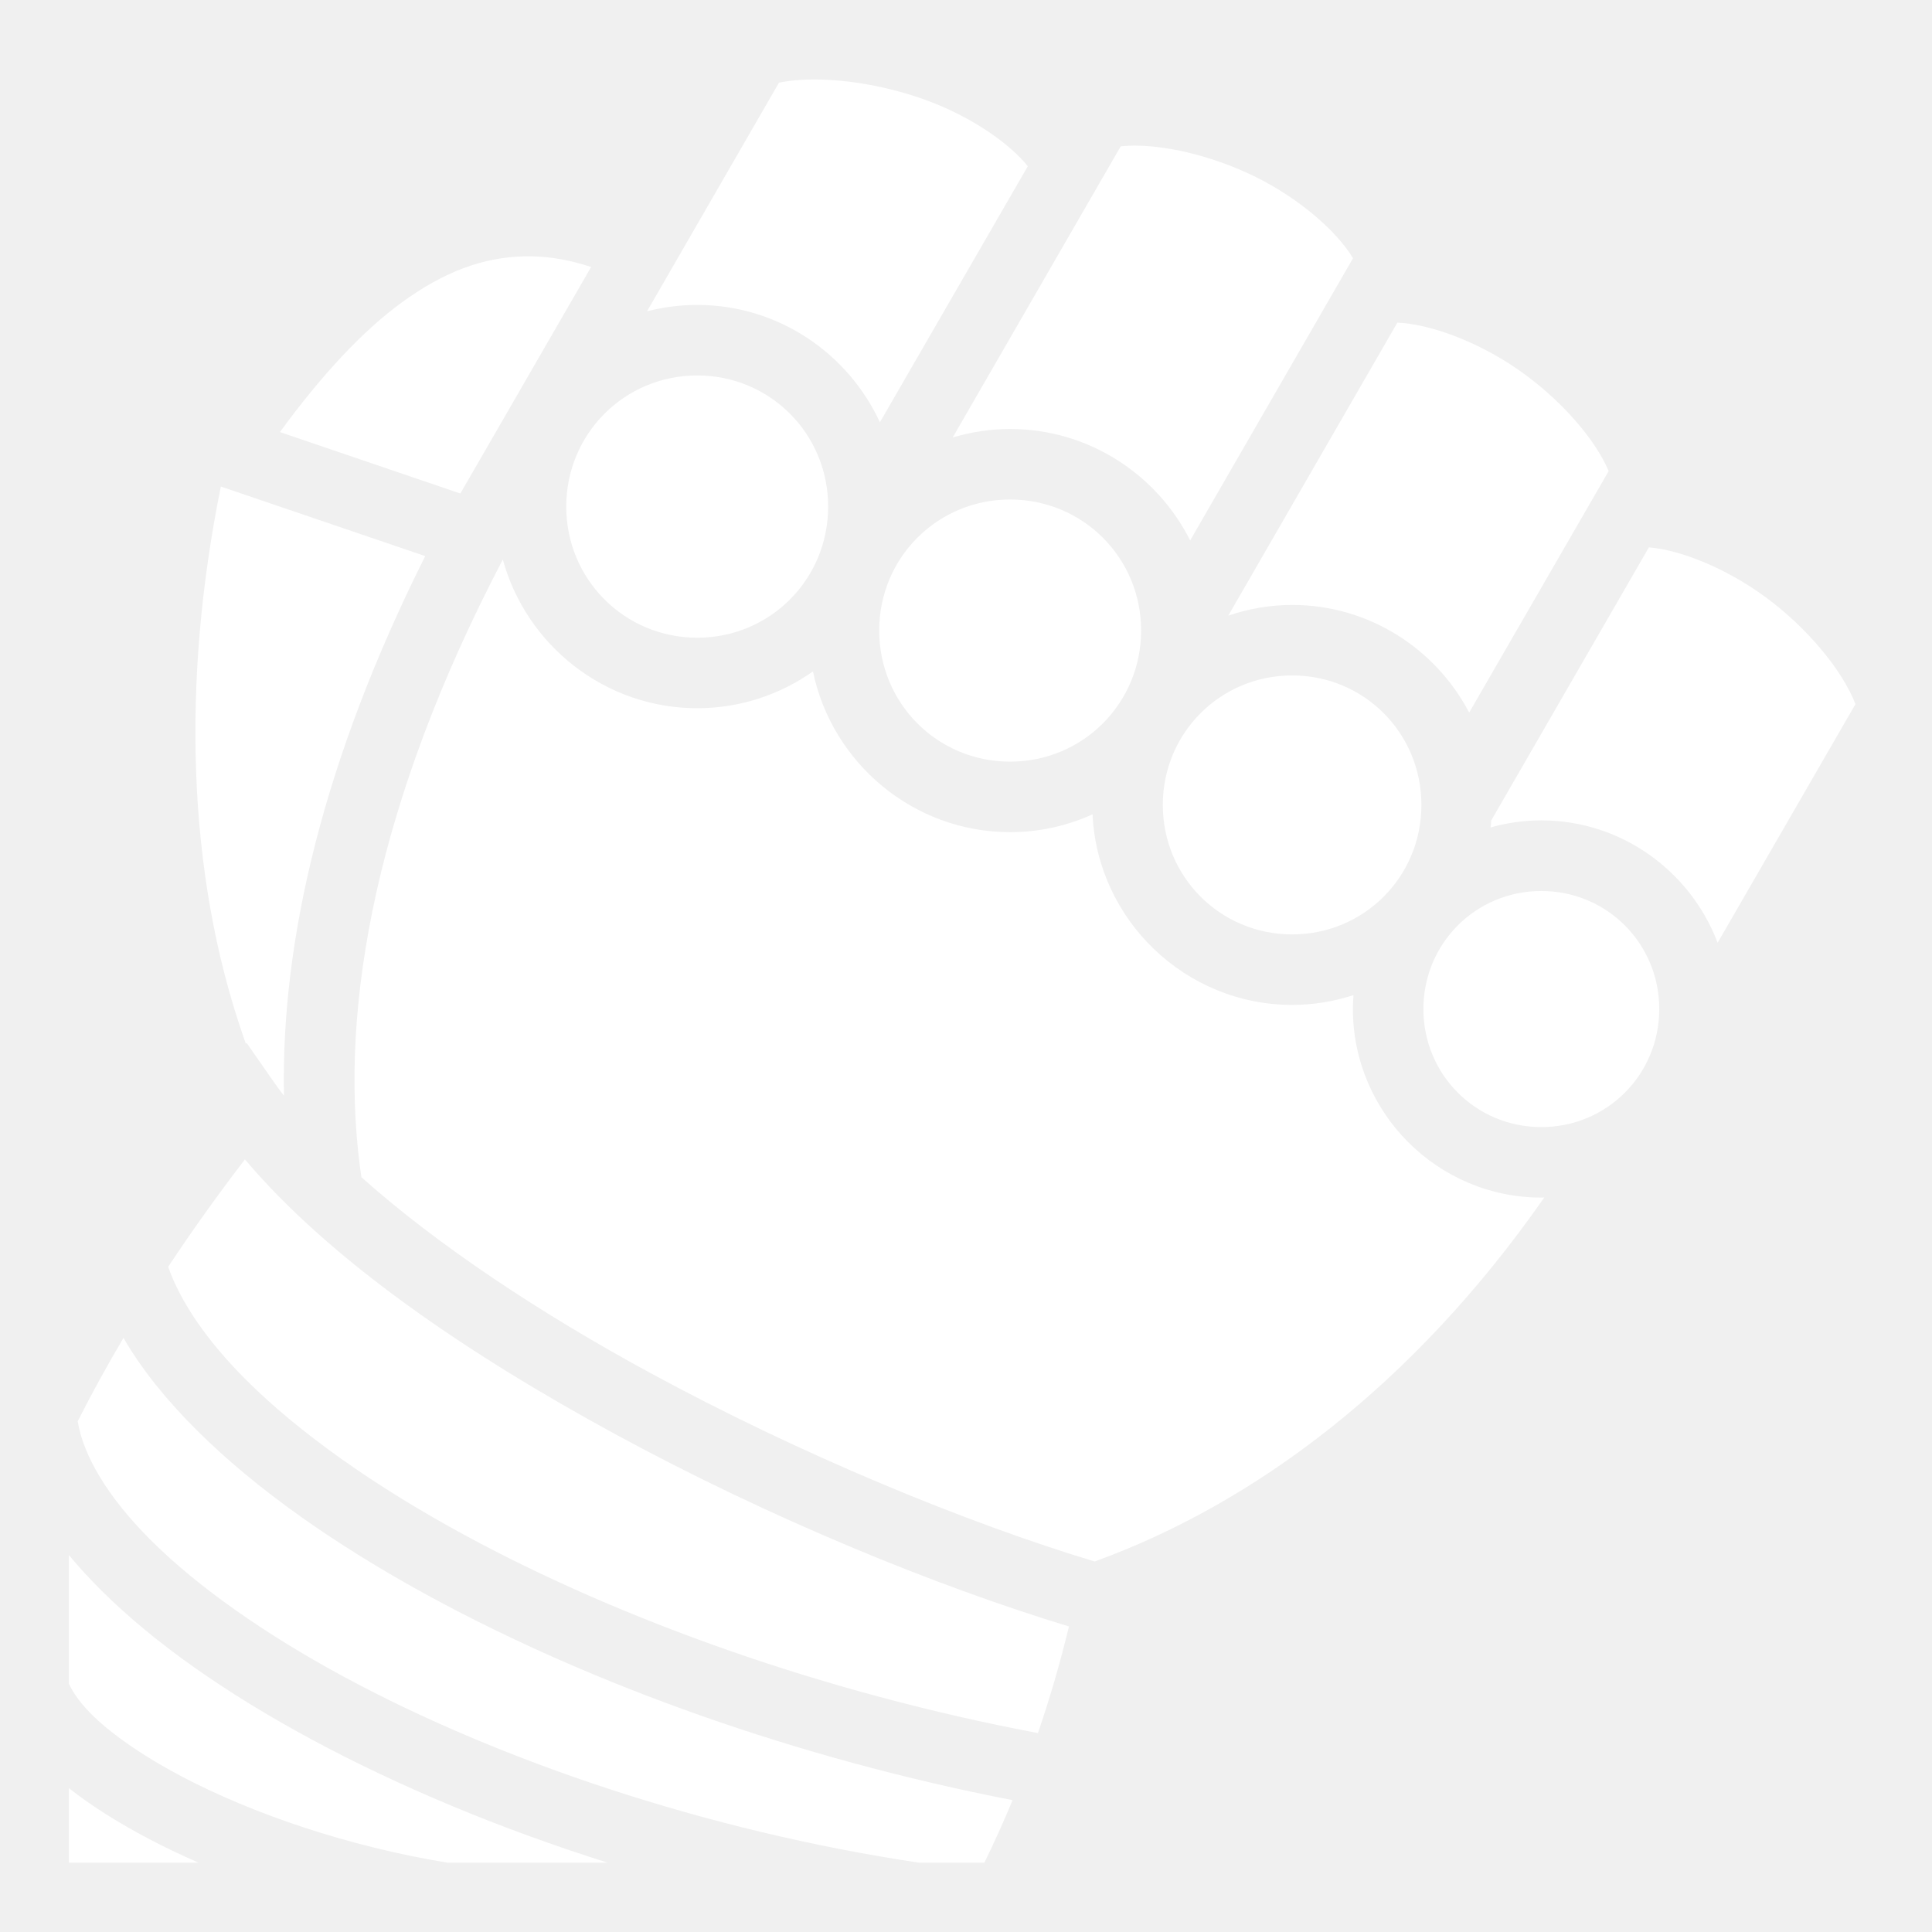
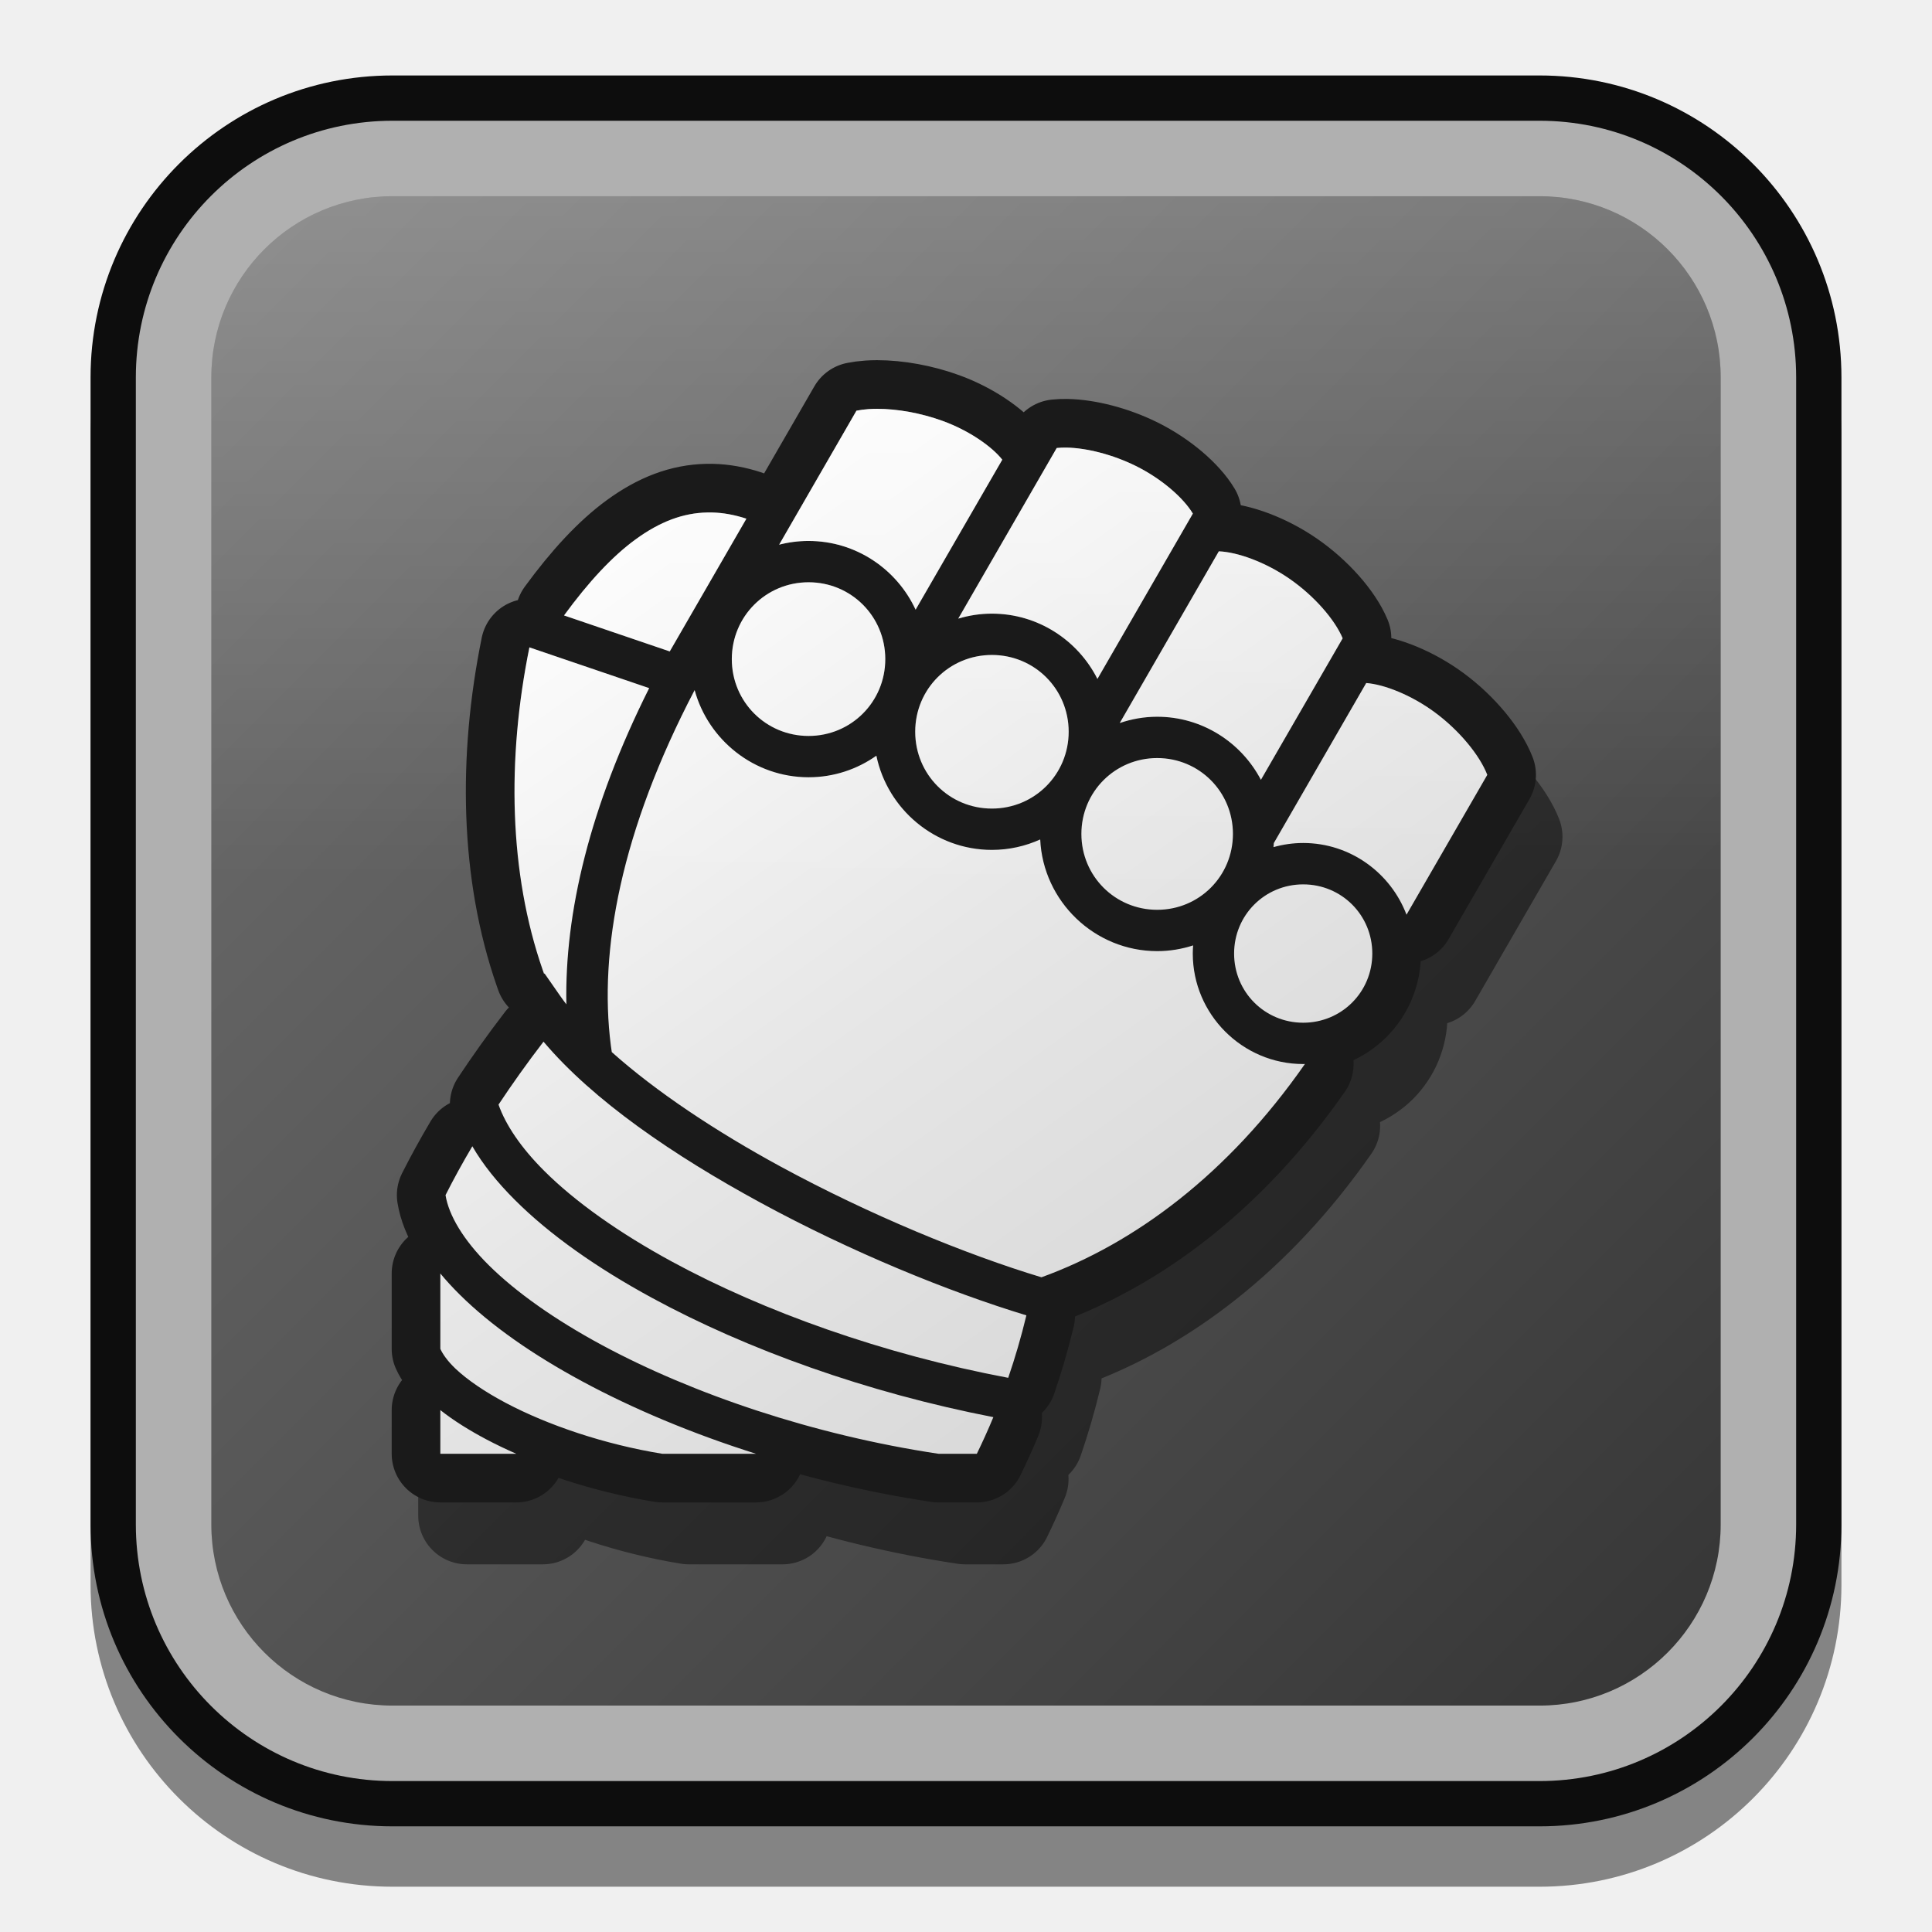
<svg xmlns="http://www.w3.org/2000/svg" viewBox="0 0 512 512">
-   <path fill="#ffffff" d="M215.75 21.063c-1.306 0-2.582.045-3.813.125-1.964.127-3.778.385-5.5.718L171.47 82.5c4.257-1.103 8.72-1.688 13.31-1.688 21.424 0 39.93 12.778 48.407 31.094l39.188-67.844c-4.546-5.766-14.702-13.066-26.97-17.53-9.74-3.546-20.516-5.473-29.655-5.47zm85.72 17.53c-1.583-.03-3.07.047-4.47.188l-44.53 77.157c4.825-1.446 9.935-2.25 15.218-2.25 20.817 0 38.924 12.05 47.718 29.532l43.156-74.782c-4.125-6.924-13.916-15.663-25.78-21.532-10.44-5.163-22.204-8.138-31.313-8.312zm-162.5 29.344c-10.902.22-21.355 4.083-32.5 12.22C96.044 87.766 85.3 99.3 74.187 114.5L122 130.78l34.656-60.03c-5.398-1.782-10.563-2.693-15.5-2.813-.73-.017-1.46-.014-2.187 0zM370.312 85.5L325.5 163.156c5.325-1.817 11.015-2.844 16.938-2.844 20.334 0 38.045 11.61 46.906 28.532l36.97-64c-3.564-8.5-12.897-19.255-24.19-27.03C391.22 90.3 378.678 85.84 370.313 85.5zm-185.532 14c-19.27 0-34.718 15.448-34.718 34.75s15.45 34.75 34.72 34.75 34.687-15.445 34.687-34.75c0-19.302-15.418-34.75-34.69-34.75zM58.53 128.938C48.27 179.428 49.268 231.032 64.595 275c.186.536.372 1.06.562 1.594l.188-.22 7.125 10.22c.872 1.25 1.81 2.52 2.78 3.78-.837-41.212 10.51-89.245 37.438-143L58.53 128.94zm209.157 3.437c-19.27 0-34.687 15.416-34.687 34.72 0 19.3 15.417 34.75 34.688 34.75 19.27 0 34.718-15.446 34.718-34.75 0-19.304-15.448-34.72-34.72-34.72zm169.282 12.688l-41.783 72.375c-.048.614-.087 1.235-.156 1.843 4.283-1.206 8.784-1.874 13.44-1.874 21.296 0 39.572 13.55 46.717 32.438l36.532-63.25c-3.43-8.86-12.62-20.092-23.783-28.313-10.62-7.82-22.842-12.6-30.968-13.218zm-303.72 3.218C99.888 212.04 89.896 266.26 95.344 308.876c.133 1.044.286 2.063.437 3.094 20.05 17.924 47.18 35.918 76.25 51.717 40.17 21.83 84.096 39.88 118.064 50.125 42.028-15.246 84.304-46.497 119.156-96.468-.26.004-.52.03-.78.03-27.474 0-49.94-22.483-49.94-49.968 0-1.24.068-2.468.158-3.687-5.125 1.664-10.587 2.592-16.25 2.592-28.306 0-51.592-22.493-52.907-50.5-6.677 3.02-14.068 4.72-21.842 4.72-25.675 0-47.22-18.35-52.25-42.595-8.685 6.134-19.27 9.75-30.657 9.75-24.53 0-45.332-16.764-51.53-39.406zM342.438 179c-19.033 0-34.282 15.25-34.282 34.313 0 19.063 15.25 34.312 34.28 34.312 19.034 0 34.252-15.246 34.252-34.313 0-19.063-15.218-34.312-34.25-34.312zm66.03 57.125c-17.362 0-31.25 13.888-31.25 31.28 0 17.394 13.888 31.283 31.25 31.283 17.364 0 31.25-13.886 31.25-31.282 0-17.393-13.886-31.28-31.25-31.28zM64.907 307.25c-7.423 9.67-14.177 19.17-20.344 28.47 3.222 9.158 10.11 19.44 20.657 29.967 13.9 13.877 33.814 28.027 57.81 41.063 41.59 22.59 95.45 41.855 152.032 52.53 3.07-8.944 5.834-18.35 8.22-28.25-35.365-10.748-79.208-28.665-120.188-50.936-39.39-21.407-75.667-46.16-98.188-72.844zM32.72 354.563c-4.446 7.515-8.483 14.866-12.126 22.093 1.467 9.07 7.963 20.19 19.593 31.72 12.248 12.14 29.84 24.596 51.094 36.062 41.084 22.16 95.78 40.72 152.22 49.187h17.375c2.59-5.32 5.097-10.844 7.47-16.563-57.277-11.12-111.46-30.63-154.25-53.875-25.16-13.666-46.376-28.622-62.064-44.28-7.912-7.9-14.49-16.006-19.31-24.344zm-14.47 57.53v34.094c1.047 2.302 3.192 5.48 6.875 8.97 5.26 4.982 13.178 10.427 22.844 15.53 18.88 9.97 44.434 18.675 70.624 22.938H161c-28.807-9.095-55.546-20.318-78.594-32.75-22.413-12.09-41.336-25.303-55.375-39.22-3.173-3.145-6.107-6.326-8.78-9.56zm0 61.782v19.75h34.344c-4.66-2.048-9.133-4.183-13.344-6.406-7.93-4.19-15.012-8.627-21-13.345z" />
+   <defs>
+     <linearGradient id="body-s" gradientUnits="userSpaceOnUse" x1="56" y1="52" x2="456" y2="452">
+       <stop offset="0" stop-color="#727272" />
+       <stop offset="1" stop-color="#353535" />
+     </linearGradient>
+     <linearGradient id="bevel-s" gradientUnits="userSpaceOnUse" x1="0" y1="52" x2="0" y2="452">
+       <stop offset="0" stop-color="#fff" stop-opacity="0.22" />
+       <stop offset="0.45" stop-color="#fff" stop-opacity="0" />
+     </linearGradient>
+   </defs>
+   <rect x="24" y="36" width="464" height="464" rx="80" fill="#000" opacity="0.45" />
+   <rect x="24" y="20" width="464" height="464" rx="80" fill="#0d0d0d" />
+   <rect x="36" y="32" width="440" height="440" rx="68" fill="#b0b0b0" />
+   <rect x="56" y="52" width="400" height="400" rx="48" fill="url(#body-s)" />
+   <rect x="56" y="52" width="400" height="400" rx="48" fill="url(#bevel-s)" />
+   <defs>
+     <linearGradient id="g-s" gradientUnits="userSpaceOnUse" x1="96" y1="32" x2="416" y2="480">
+       <stop offset="0" stop-color="#ffffff" />
+       <stop offset="0.5" stop-color="#e7e7e7" />
+       <stop offset="1" stop-color="#d4d4d4" />
+     </linearGradient>
+     <linearGradient id="r-s" gradientUnits="userSpaceOnUse" x1="0" y1="0" x2="0" y2="512">
+       <stop offset="0" stop-color="#fff" stop-opacity="0.45" />
+       <stop offset="0.22" stop-color="#fff" stop-opacity="0.2" />
+       <stop offset="0.48" stop-color="#fff" stop-opacity="0" />
+     </linearGradient>
+     <clipPath id="c-s">
+       <path d="M215.75 21.063c-1.306 0-2.582.045-3.813.125-1.964.127-3.778.385-5.5.718L171.47 82.5c4.257-1.103 8.72-1.688 13.31-1.688 21.424 0 39.93 12.778 48.407 31.094l39.188-67.844c-4.546-5.766-14.702-13.066-26.97-17.53-9.74-3.546-20.516-5.473-29.655-5.47zm85.72 17.53c-1.583-.03-3.07.047-4.47.188l-44.53 77.157c4.825-1.446 9.935-2.25 15.218-2.25 20.817 0 38.924 12.05 47.718 29.532l43.156-74.782c-4.125-6.924-13.916-15.663-25.78-21.532-10.44-5.163-22.204-8.138-31.313-8.312zm-162.5 29.344c-10.902.22-21.355 4.083-32.5 12.22C96.044 87.766 85.3 99.3 74.187 114.5L122 130.78l34.656-60.03c-5.398-1.782-10.563-2.693-15.5-2.813-.73-.017-1.46-.014-2.187 0zM370.312 85.5L325.5 163.156c5.325-1.817 11.015-2.844 16.938-2.844 20.334 0 38.045 11.61 46.906 28.532l36.97-64c-3.564-8.5-12.897-19.255-24.19-27.03C391.22 90.3 378.678 85.84 370.313 85.5zm-185.532 14c-19.27 0-34.718 15.448-34.718 34.75s15.45 34.75 34.72 34.75 34.687-15.445 34.687-34.75c0-19.302-15.418-34.75-34.69-34.75zM58.53 128.938C48.27 179.428 49.268 231.032 64.595 275c.186.536.372 1.06.562 1.594l.188-.22 7.125 10.22c.872 1.25 1.81 2.52 2.78 3.78-.837-41.212 10.51-89.245 37.438-143L58.53 128.94zm209.157 3.437c-19.27 0-34.687 15.416-34.687 34.72 0 19.3 15.417 34.75 34.688 34.75 19.27 0 34.718-15.446 34.718-34.75 0-19.304-15.448-34.72-34.72-34.72zm169.282 12.688l-41.783 72.375c-.048.614-.087 1.235-.156 1.843 4.283-1.206 8.784-1.874 13.44-1.874 21.296 0 39.572 13.55 46.717 32.438l36.532-63.25c-3.43-8.86-12.62-20.092-23.783-28.313-10.62-7.82-22.842-12.6-30.968-13.218zm-303.72 3.218C99.888 212.04 89.896 266.26 95.344 308.876c.133 1.044.286 2.063.437 3.094 20.05 17.924 47.18 35.918 76.25 51.717 40.17 21.83 84.096 39.88 118.064 50.125 42.028-15.246 84.304-46.497 119.156-96.468-.26.004-.52.03-.78.03-27.474 0-49.94-22.483-49.94-49.968 0-1.24.068-2.468.158-3.687-5.125 1.664-10.587 2.592-16.25 2.592-28.306 0-51.592-22.493-52.907-50.5-6.677 3.02-14.068 4.72-21.842 4.72-25.675 0-47.22-18.35-52.25-42.595-8.685 6.134-19.27 9.75-30.657 9.75-24.53 0-45.332-16.764-51.53-39.406zM342.438 179c-19.033 0-34.282 15.25-34.282 34.313 0 19.063 15.25 34.312 34.28 34.312 19.034 0 34.252-15.246 34.252-34.313 0-19.063-15.218-34.312-34.25-34.312zm66.03 57.125c-17.362 0-31.25 13.888-31.25 31.28 0 17.394 13.888 31.283 31.25 31.283 17.364 0 31.25-13.886 31.25-31.282 0-17.393-13.886-31.28-31.25-31.28zM64.907 307.25c-7.423 9.67-14.177 19.17-20.344 28.47 3.222 9.158 10.11 19.44 20.657 29.967 13.9 13.877 33.814 28.027 57.81 41.063 41.59 22.59 95.45 41.855 152.032 52.53 3.07-8.944 5.834-18.35 8.22-28.25-35.365-10.748-79.208-28.665-120.188-50.936-39.39-21.407-75.667-46.16-98.188-72.844zM32.72 354.563c-4.446 7.515-8.483 14.866-12.126 22.093 1.467 9.07 7.963 20.19 19.593 31.72 12.248 12.14 29.84 24.596 51.094 36.062 41.084 22.16 95.78 40.72 152.22 49.187h17.375c2.59-5.32 5.097-10.844 7.47-16.563-57.277-11.12-111.46-30.63-154.25-53.875-25.16-13.666-46.376-28.622-62.064-44.28-7.912-7.9-14.49-16.006-19.31-24.344zm-14.47 57.53v34.094c1.047 2.302 3.192 5.48 6.875 8.97 5.26 4.982 13.178 10.427 22.844 15.53 18.88 9.97 44.434 18.675 70.624 22.938H161c-28.807-9.095-55.546-20.318-78.594-32.75-22.413-12.09-41.336-25.303-55.375-39.22-3.173-3.145-6.107-6.326-8.78-9.56zm0 61.782v19.75h34.344c-4.66-2.048-9.133-4.183-13.344-6.406-7.93-4.19-15.012-8.627-21-13.345z" />
+     </clipPath>
+   </defs>
+   <g transform="translate(106 96) scale(0.586)">
+     <g opacity="0.45" transform="translate(12 28)">
+       <path d="M215.75 21.063c-1.306 0-2.582.045-3.813.125-1.964.127-3.778.385-5.5.718L171.47 82.5c4.257-1.103 8.72-1.688 13.31-1.688 21.424 0 39.93 12.778 48.407 31.094l39.188-67.844c-4.546-5.766-14.702-13.066-26.97-17.53-9.74-3.546-20.516-5.473-29.655-5.47zm85.72 17.53c-1.583-.03-3.07.047-4.47.188l-44.53 77.157c4.825-1.446 9.935-2.25 15.218-2.25 20.817 0 38.924 12.05 47.718 29.532l43.156-74.782c-4.125-6.924-13.916-15.663-25.78-21.532-10.44-5.163-22.204-8.138-31.313-8.312zm-162.5 29.344c-10.902.22-21.355 4.083-32.5 12.22C96.044 87.766 85.3 99.3 74.187 114.5L122 130.78l34.656-60.03c-5.398-1.782-10.563-2.693-15.5-2.813-.73-.017-1.46-.014-2.187 0zM370.312 85.5L325.5 163.156c5.325-1.817 11.015-2.844 16.938-2.844 20.334 0 38.045 11.61 46.906 28.532l36.97-64c-3.564-8.5-12.897-19.255-24.19-27.03C391.22 90.3 378.678 85.84 370.313 85.5zm-185.532 14c-19.27 0-34.718 15.448-34.718 34.75s15.45 34.75 34.72 34.75 34.687-15.445 34.687-34.75c0-19.302-15.418-34.75-34.69-34.75zM58.53 128.938C48.27 179.428 49.268 231.032 64.595 275c.186.536.372 1.06.562 1.594l.188-.22 7.125 10.22c.872 1.25 1.81 2.52 2.78 3.78-.837-41.212 10.51-89.245 37.438-143L58.53 128.94zm209.157 3.437c-19.27 0-34.687 15.416-34.687 34.72 0 19.3 15.417 34.75 34.688 34.75 19.27 0 34.718-15.446 34.718-34.75 0-19.304-15.448-34.72-34.72-34.72zm169.282 12.688l-41.783 72.375c-.048.614-.087 1.235-.156 1.843 4.283-1.206 8.784-1.874 13.44-1.874 21.296 0 39.572 13.55 46.717 32.438l36.532-63.25c-3.43-8.86-12.62-20.092-23.783-28.313-10.62-7.82-22.842-12.6-30.968-13.218zm-303.72 3.218C99.888 212.04 89.896 266.26 95.344 308.876c.133 1.044.286 2.063.437 3.094 20.05 17.924 47.18 35.918 76.25 51.717 40.17 21.83 84.096 39.88 118.064 50.125 42.028-15.246 84.304-46.497 119.156-96.468-.26.004-.52.03-.78.03-27.474 0-49.94-22.483-49.94-49.968 0-1.24.068-2.468.158-3.687-5.125 1.664-10.587 2.592-16.25 2.592-28.306 0-51.592-22.493-52.907-50.5-6.677 3.02-14.068 4.72-21.842 4.72-25.675 0-47.22-18.35-52.25-42.595-8.685 6.134-19.27 9.75-30.657 9.75-24.53 0-45.332-16.764-51.53-39.406zM342.438 179c-19.033 0-34.282 15.25-34.282 34.313 0 19.063 15.25 34.312 34.28 34.312 19.034 0 34.252-15.246 34.252-34.313 0-19.063-15.218-34.312-34.25-34.312zm66.03 57.125c-17.362 0-31.25 13.888-31.25 31.28 0 17.394 13.888 31.283 31.25 31.283 17.364 0 31.25-13.886 31.25-31.282 0-17.393-13.886-31.28-31.25-31.28zM64.907 307.25c-7.423 9.67-14.177 19.17-20.344 28.47 3.222 9.158 10.11 19.44 20.657 29.967 13.9 13.877 33.814 28.027 57.81 41.063 41.59 22.59 95.45 41.855 152.032 52.53 3.07-8.944 5.834-18.35 8.22-28.25-35.365-10.748-79.208-28.665-120.188-50.936-39.39-21.407-75.667-46.16-98.188-72.844zM32.72 354.563c-4.446 7.515-8.483 14.866-12.126 22.093 1.467 9.07 7.963 20.19 19.593 31.72 12.248 12.14 29.84 24.596 51.094 36.062 41.084 22.16 95.78 40.72 152.22 49.187h17.375c2.59-5.32 5.097-10.844 7.47-16.563-57.277-11.12-111.46-30.63-154.25-53.875-25.16-13.666-46.376-28.622-62.064-44.28-7.912-7.9-14.49-16.006-19.31-24.344zm-14.47 57.53v34.094c1.047 2.302 3.192 5.48 6.875 8.97 5.26 4.982 13.178 10.427 22.844 15.53 18.88 9.97 44.434 18.675 70.624 22.938H161c-28.807-9.095-55.546-20.318-78.594-32.75-22.413-12.09-41.336-25.303-55.375-39.22-3.173-3.145-6.107-6.326-8.78-9.56zm0 61.782v19.75h34.344c-4.66-2.048-9.133-4.183-13.344-6.406-7.93-4.19-15.012-8.627-21-13.345z" fill="#000" stroke="#000" stroke-width="44" stroke-linejoin="round" />
+     </g>
+     <path d="M215.75 21.063c-1.306 0-2.582.045-3.813.125-1.964.127-3.778.385-5.5.718L171.47 82.5c4.257-1.103 8.72-1.688 13.31-1.688 21.424 0 39.93 12.778 48.407 31.094l39.188-67.844c-4.546-5.766-14.702-13.066-26.97-17.53-9.74-3.546-20.516-5.473-29.655-5.47zm85.72 17.53c-1.583-.03-3.07.047-4.47.188l-44.53 77.157c4.825-1.446 9.935-2.25 15.218-2.25 20.817 0 38.924 12.05 47.718 29.532l43.156-74.782c-4.125-6.924-13.916-15.663-25.78-21.532-10.44-5.163-22.204-8.138-31.313-8.312zm-162.5 29.344c-10.902.22-21.355 4.083-32.5 12.22C96.044 87.766 85.3 99.3 74.187 114.5L122 130.78l34.656-60.03c-5.398-1.782-10.563-2.693-15.5-2.813-.73-.017-1.46-.014-2.187 0zM370.312 85.5L325.5 163.156c5.325-1.817 11.015-2.844 16.938-2.844 20.334 0 38.045 11.61 46.906 28.532l36.97-64c-3.564-8.5-12.897-19.255-24.19-27.03C391.22 90.3 378.678 85.84 370.313 85.5zm-185.532 14c-19.27 0-34.718 15.448-34.718 34.75s15.45 34.75 34.72 34.75 34.687-15.445 34.687-34.75c0-19.302-15.418-34.75-34.69-34.75zM58.53 128.938C48.27 179.428 49.268 231.032 64.595 275c.186.536.372 1.06.562 1.594l.188-.22 7.125 10.22c.872 1.25 1.81 2.52 2.78 3.78-.837-41.212 10.51-89.245 37.438-143L58.53 128.94zm209.157 3.437c-19.27 0-34.687 15.416-34.687 34.72 0 19.3 15.417 34.75 34.688 34.75 19.27 0 34.718-15.446 34.718-34.75 0-19.304-15.448-34.72-34.72-34.72zm169.282 12.688l-41.783 72.375c-.048.614-.087 1.235-.156 1.843 4.283-1.206 8.784-1.874 13.44-1.874 21.296 0 39.572 13.55 46.717 32.438l36.532-63.25c-3.43-8.86-12.62-20.092-23.783-28.313-10.62-7.82-22.842-12.6-30.968-13.218zm-303.72 3.218C99.888 212.04 89.896 266.26 95.344 308.876c.133 1.044.286 2.063.437 3.094 20.05 17.924 47.18 35.918 76.25 51.717 40.17 21.83 84.096 39.88 118.064 50.125 42.028-15.246 84.304-46.497 119.156-96.468-.26.004-.52.03-.78.03-27.474 0-49.94-22.483-49.94-49.968 0-1.24.068-2.468.158-3.687-5.125 1.664-10.587 2.592-16.25 2.592-28.306 0-51.592-22.493-52.907-50.5-6.677 3.02-14.068 4.72-21.842 4.72-25.675 0-47.22-18.35-52.25-42.595-8.685 6.134-19.27 9.75-30.657 9.75-24.53 0-45.332-16.764-51.53-39.406zM342.438 179c-19.033 0-34.282 15.25-34.282 34.313 0 19.063 15.25 34.312 34.28 34.312 19.034 0 34.252-15.246 34.252-34.313 0-19.063-15.218-34.312-34.25-34.312zm66.03 57.125c-17.362 0-31.25 13.888-31.25 31.28 0 17.394 13.888 31.283 31.25 31.283 17.364 0 31.25-13.886 31.25-31.282 0-17.393-13.886-31.28-31.25-31.28zM64.907 307.25c-7.423 9.67-14.177 19.17-20.344 28.47 3.222 9.158 10.11 19.44 20.657 29.967 13.9 13.877 33.814 28.027 57.81 41.063 41.59 22.59 95.45 41.855 152.032 52.53 3.07-8.944 5.834-18.35 8.22-28.25-35.365-10.748-79.208-28.665-120.188-50.936-39.39-21.407-75.667-46.16-98.188-72.844zM32.72 354.563c-4.446 7.515-8.483 14.866-12.126 22.093 1.467 9.07 7.963 20.19 19.593 31.72 12.248 12.14 29.84 24.596 51.094 36.062 41.084 22.16 95.78 40.72 152.22 49.187h17.375c2.59-5.32 5.097-10.844 7.47-16.563-57.277-11.12-111.46-30.63-154.25-53.875-25.16-13.666-46.376-28.622-62.064-44.28-7.912-7.9-14.49-16.006-19.31-24.344zm-14.47 57.53v34.094c1.047 2.302 3.192 5.48 6.875 8.97 5.26 4.982 13.178 10.427 22.844 15.53 18.88 9.97 44.434 18.675 70.624 22.938H161c-28.807-9.095-55.546-20.318-78.594-32.75-22.413-12.09-41.336-25.303-55.375-39.22-3.173-3.145-6.107-6.326-8.78-9.56zm0 61.782v19.75h34.344c-4.66-2.048-9.133-4.183-13.344-6.406-7.93-4.19-15.012-8.627-21-13.345z" fill="#1a1a1a" stroke="#1a1a1a" stroke-width="44" stroke-linejoin="round" stroke-linecap="round" />
+     <path d="M215.75 21.063c-1.306 0-2.582.045-3.813.125-1.964.127-3.778.385-5.5.718L171.47 82.5c4.257-1.103 8.72-1.688 13.31-1.688 21.424 0 39.93 12.778 48.407 31.094l39.188-67.844c-4.546-5.766-14.702-13.066-26.97-17.53-9.74-3.546-20.516-5.473-29.655-5.47zm85.72 17.53c-1.583-.03-3.07.047-4.47.188l-44.53 77.157c4.825-1.446 9.935-2.25 15.218-2.25 20.817 0 38.924 12.05 47.718 29.532l43.156-74.782c-4.125-6.924-13.916-15.663-25.78-21.532-10.44-5.163-22.204-8.138-31.313-8.312zm-162.5 29.344c-10.902.22-21.355 4.083-32.5 12.22C96.044 87.766 85.3 99.3 74.187 114.5L122 130.78l34.656-60.03c-5.398-1.782-10.563-2.693-15.5-2.813-.73-.017-1.46-.014-2.187 0zM370.312 85.5L325.5 163.156c5.325-1.817 11.015-2.844 16.938-2.844 20.334 0 38.045 11.61 46.906 28.532l36.97-64c-3.564-8.5-12.897-19.255-24.19-27.03C391.22 90.3 378.678 85.84 370.313 85.5zm-185.532 14c-19.27 0-34.718 15.448-34.718 34.75s15.45 34.75 34.72 34.75 34.687-15.445 34.687-34.75c0-19.302-15.418-34.75-34.69-34.75zM58.53 128.938C48.27 179.428 49.268 231.032 64.595 275c.186.536.372 1.06.562 1.594l.188-.22 7.125 10.22c.872 1.25 1.81 2.52 2.78 3.78-.837-41.212 10.51-89.245 37.438-143L58.53 128.94zm209.157 3.437c-19.27 0-34.687 15.416-34.687 34.72 0 19.3 15.417 34.75 34.688 34.75 19.27 0 34.718-15.446 34.718-34.75 0-19.304-15.448-34.72-34.72-34.72zm169.282 12.688l-41.783 72.375c-.048.614-.087 1.235-.156 1.843 4.283-1.206 8.784-1.874 13.44-1.874 21.296 0 39.572 13.55 46.717 32.438l36.532-63.25c-3.43-8.86-12.62-20.092-23.783-28.313-10.62-7.82-22.842-12.6-30.968-13.218zm-303.72 3.218C99.888 212.04 89.896 266.26 95.344 308.876c.133 1.044.286 2.063.437 3.094 20.05 17.924 47.18 35.918 76.25 51.717 40.17 21.83 84.096 39.88 118.064 50.125 42.028-15.246 84.304-46.497 119.156-96.468-.26.004-.52.03-.78.03-27.474 0-49.94-22.483-49.94-49.968 0-1.24.068-2.468.158-3.687-5.125 1.664-10.587 2.592-16.25 2.592-28.306 0-51.592-22.493-52.907-50.5-6.677 3.02-14.068 4.72-21.842 4.72-25.675 0-47.22-18.35-52.25-42.595-8.685 6.134-19.27 9.75-30.657 9.75-24.53 0-45.332-16.764-51.53-39.406zM342.438 179c-19.033 0-34.282 15.25-34.282 34.313 0 19.063 15.25 34.312 34.28 34.312 19.034 0 34.252-15.246 34.252-34.313 0-19.063-15.218-34.312-34.25-34.312zm66.03 57.125c-17.362 0-31.25 13.888-31.25 31.28 0 17.394 13.888 31.283 31.25 31.283 17.364 0 31.25-13.886 31.25-31.282 0-17.393-13.886-31.28-31.25-31.28zM64.907 307.25c-7.423 9.67-14.177 19.17-20.344 28.47 3.222 9.158 10.11 19.44 20.657 29.967 13.9 13.877 33.814 28.027 57.81 41.063 41.59 22.59 95.45 41.855 152.032 52.53 3.07-8.944 5.834-18.35 8.22-28.25-35.365-10.748-79.208-28.665-120.188-50.936-39.39-21.407-75.667-46.16-98.188-72.844zM32.72 354.563c-4.446 7.515-8.483 14.866-12.126 22.093 1.467 9.07 7.963 20.19 19.593 31.72 12.248 12.14 29.84 24.596 51.094 36.062 41.084 22.16 95.78 40.72 152.22 49.187h17.375c2.59-5.32 5.097-10.844 7.47-16.563-57.277-11.12-111.46-30.63-154.25-53.875-25.16-13.666-46.376-28.622-62.064-44.28-7.912-7.9-14.49-16.006-19.31-24.344zm-14.47 57.53v34.094c1.047 2.302 3.192 5.48 6.875 8.97 5.26 4.982 13.178 10.427 22.844 15.53 18.88 9.97 44.434 18.675 70.624 22.938H161c-28.807-9.095-55.546-20.318-78.594-32.75-22.413-12.09-41.336-25.303-55.375-39.22-3.173-3.145-6.107-6.326-8.78-9.56zm0 61.782v19.75h34.344c-4.66-2.048-9.133-4.183-13.344-6.406-7.93-4.19-15.012-8.627-21-13.345z" fill="url(#g-s)" />
+     <rect x="0" y="0" width="512" height="512" clip-path="url(#c-s)" fill="url(#r-s)" />
+   </g>
</svg>
